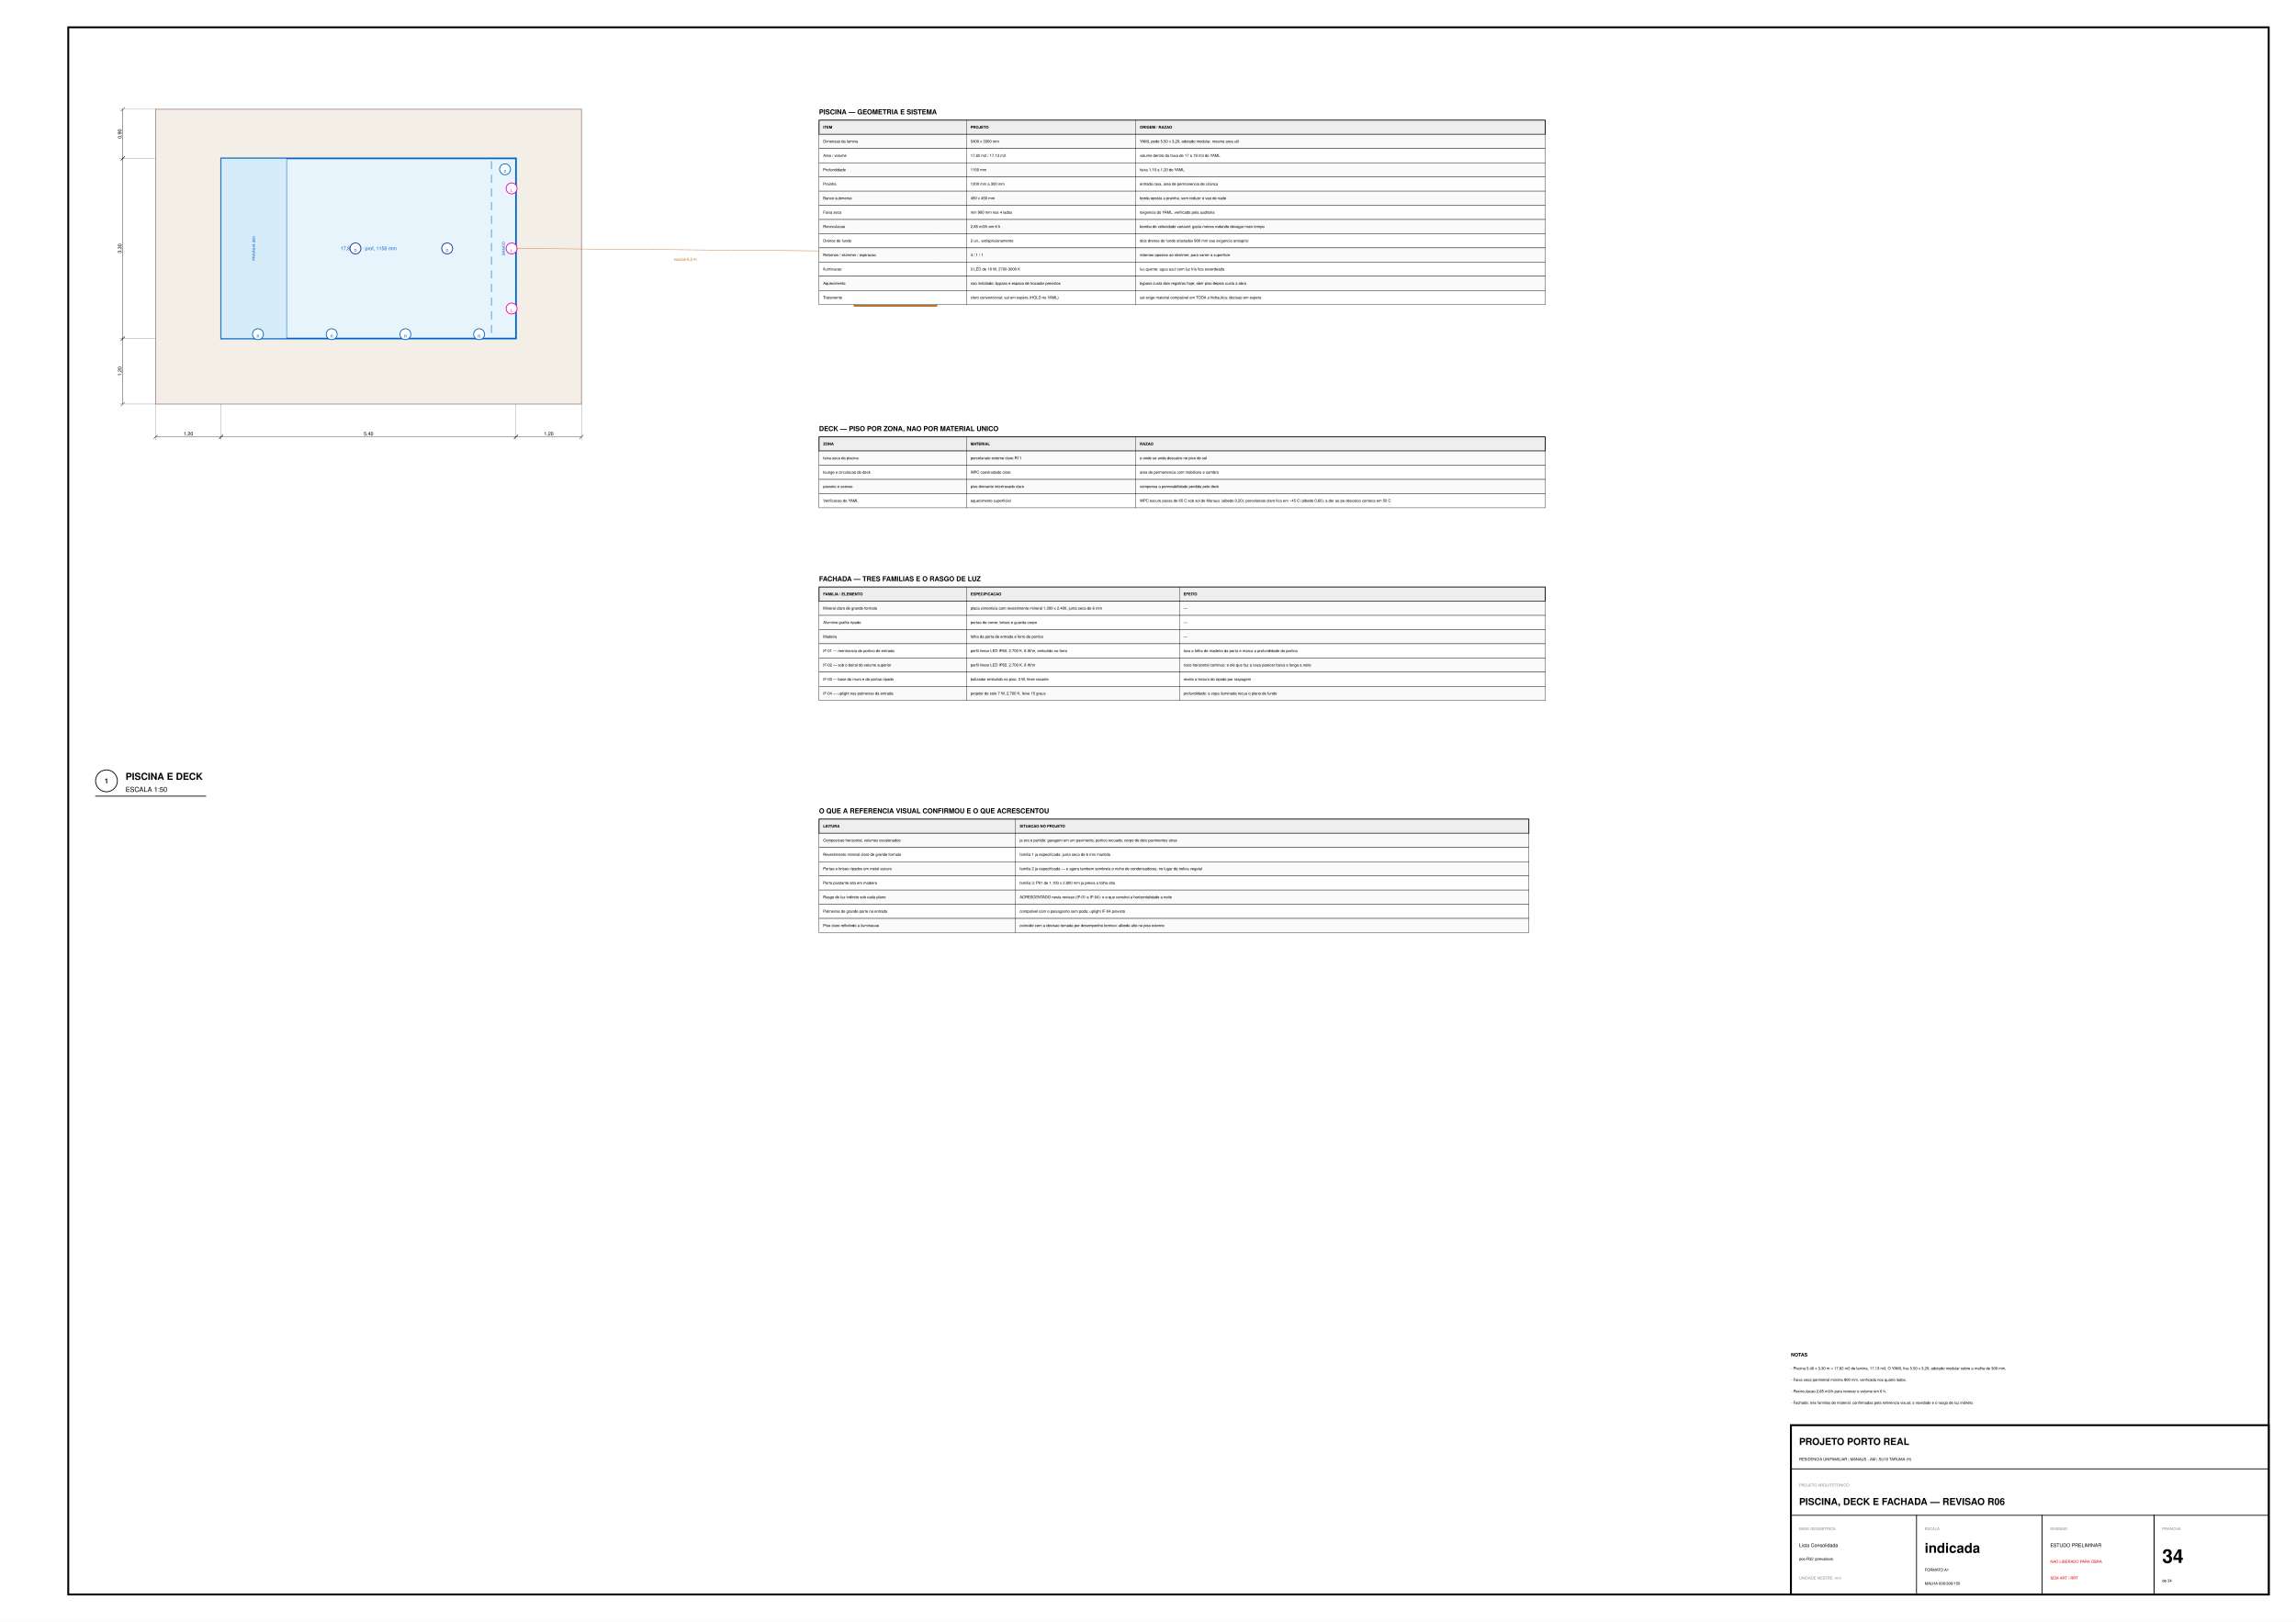
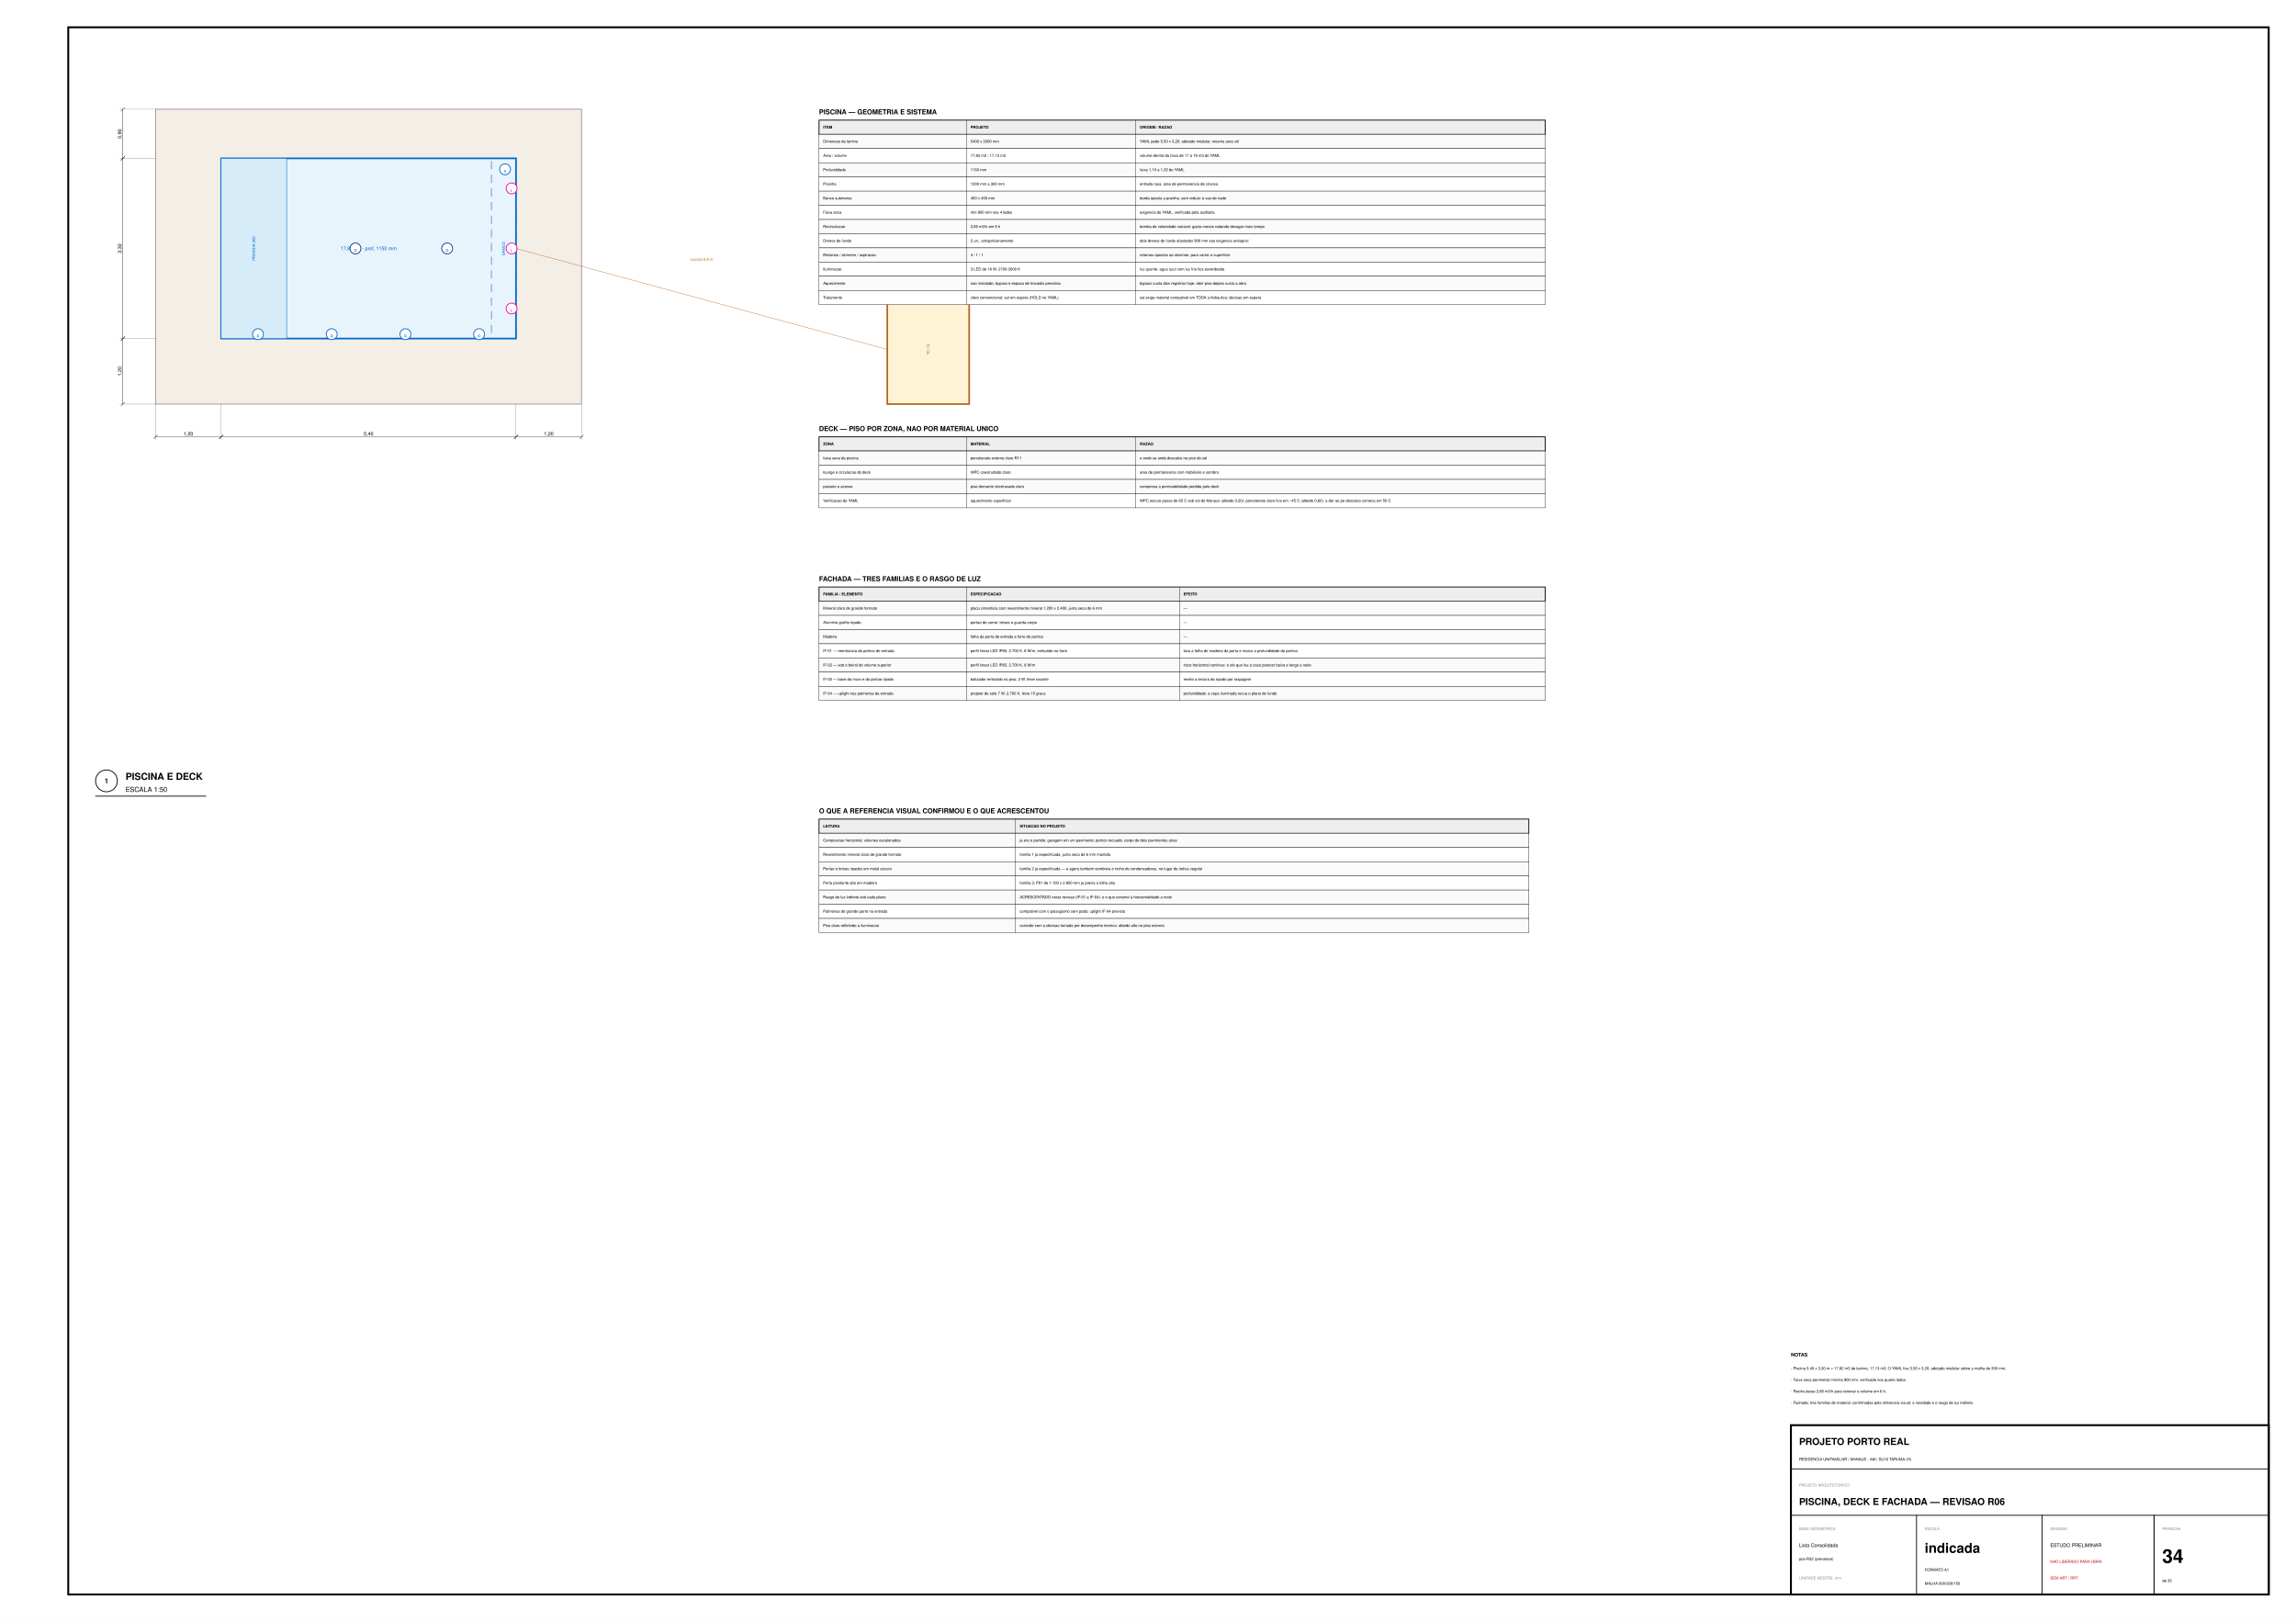
<svg xmlns="http://www.w3.org/2000/svg" version="1.1" width="841mm" height="594mm" viewBox="0 0 841 594">
  <rect width="841" height="594" fill="#ffffff" />
  <rect x="25.0" y="10" width="806.00" height="574.00" fill="none" stroke="#000" stroke-width="0.7" />
  <polygon points="656.000,522.000 831.000,522.000 831.000,584.000 656.000,584.000" stroke="#000000" stroke-width="0.7" fill="#fff" stroke-linejoin="miter" />
  <text x="659.000" y="528.000" font-family="Helvetica, Arial, sans-serif" font-size="3.50" font-weight="bold" fill="#000000" text-anchor="start" dominant-baseline="middle">PROJETO PORTO REAL</text>
  <text x="659.000" y="534.500" font-family="Helvetica, Arial, sans-serif" font-size="1.40" font-weight="normal" fill="#000000" text-anchor="start" dominant-baseline="middle">RESIDENCIA UNIFAMILIAR  |  MANAUS - AM  |  SU16 TARUMA (H)</text>
  <line x1="656.000" y1="538.000" x2="831.000" y2="538.000" stroke="#000000" stroke-width="0.3" fill="none" stroke-linecap="round" />
  <text x="659.000" y="544.000" font-family="Helvetica, Arial, sans-serif" font-size="1.40" font-weight="normal" fill="#8a8a8a" text-anchor="start" dominant-baseline="middle">PROJETO ARQUITETONICO</text>
  <text x="659.000" y="550.000" font-family="Helvetica, Arial, sans-serif" font-size="3.50" font-weight="bold" fill="#000000" text-anchor="start" dominant-baseline="middle">PISCINA, DECK E FACHADA — REVISAO R06</text>
  <line x1="656.000" y1="555.000" x2="831.000" y2="555.000" stroke="#000000" stroke-width="0.3" fill="none" stroke-linecap="round" />
  <line x1="702.000" y1="555.000" x2="702.000" y2="584.000" stroke="#000000" stroke-width="0.3" fill="none" stroke-linecap="round" />
  <line x1="748.000" y1="555.000" x2="748.000" y2="584.000" stroke="#000000" stroke-width="0.3" fill="none" stroke-linecap="round" />
  <line x1="789.000" y1="555.000" x2="789.000" y2="584.000" stroke="#000000" stroke-width="0.3" fill="none" stroke-linecap="round" />
  <line x1="789.000" y1="555.000" x2="789.000" y2="584.000" stroke="#000000" stroke-width="0.3" fill="none" stroke-linecap="round" />
  <text x="659.000" y="560.000" font-family="Helvetica, Arial, sans-serif" font-size="1.40" font-weight="normal" fill="#8a8a8a" text-anchor="start" dominant-baseline="middle">BASE GEOMETRICA</text>
  <text x="659.000" y="566.000" font-family="Helvetica, Arial, sans-serif" font-size="1.80" font-weight="normal" fill="#000000" text-anchor="start" dominant-baseline="middle">Lista Consolidada</text>
  <text x="659.000" y="571.000" font-family="Helvetica, Arial, sans-serif" font-size="1.40" font-weight="normal" fill="#000000" text-anchor="start" dominant-baseline="middle">pos-R32 (prevalece)</text>
  <text x="659.000" y="578.000" font-family="Helvetica, Arial, sans-serif" font-size="1.40" font-weight="normal" fill="#8a8a8a" text-anchor="start" dominant-baseline="middle">UNIDADE MESTRE: mm</text>
  <text x="705.000" y="560.000" font-family="Helvetica, Arial, sans-serif" font-size="1.40" font-weight="normal" fill="#8a8a8a" text-anchor="start" dominant-baseline="middle">ESCALA</text>
  <text x="705.000" y="567.000" font-family="Helvetica, Arial, sans-serif" font-size="5.00" font-weight="bold" fill="#000000" text-anchor="start" dominant-baseline="middle">indicada</text>
  <text x="705.000" y="575.000" font-family="Helvetica, Arial, sans-serif" font-size="1.40" font-weight="normal" fill="#000000" text-anchor="start" dominant-baseline="middle">FORMATO A1</text>
  <text x="705.000" y="580.000" font-family="Helvetica, Arial, sans-serif" font-size="1.40" font-weight="normal" fill="#000000" text-anchor="start" dominant-baseline="middle">MALHA 600/300/150</text>
  <text x="751.000" y="560.000" font-family="Helvetica, Arial, sans-serif" font-size="1.40" font-weight="normal" fill="#8a8a8a" text-anchor="start" dominant-baseline="middle">EMISSAO</text>
  <text x="751.000" y="566.000" font-family="Helvetica, Arial, sans-serif" font-size="1.80" font-weight="normal" fill="#000000" text-anchor="start" dominant-baseline="middle">ESTUDO PRELIMINAR</text>
  <text x="751.000" y="572.000" font-family="Helvetica, Arial, sans-serif" font-size="1.40" font-weight="normal" fill="#c00" text-anchor="start" dominant-baseline="middle">NAO LIBERADO PARA OBRA</text>
  <text x="751.000" y="578.000" font-family="Helvetica, Arial, sans-serif" font-size="1.40" font-weight="normal" fill="#c00" text-anchor="start" dominant-baseline="middle">SEM ART / RRT</text>
  <text x="792.000" y="560.000" font-family="Helvetica, Arial, sans-serif" font-size="1.40" font-weight="normal" fill="#8a8a8a" text-anchor="start" dominant-baseline="middle">PRANCHA</text>
  <text x="792.000" y="570.000" font-family="Helvetica, Arial, sans-serif" font-size="7.00" font-weight="bold" fill="#000000" text-anchor="start" dominant-baseline="middle">34</text>
-   <text x="792.000" y="579.000" font-family="Helvetica, Arial, sans-serif" font-size="1.40" font-weight="normal" fill="#000000" text-anchor="start" dominant-baseline="middle">de 34</text>
+   <text x="792.000" y="579.000" font-family="Helvetica, Arial, sans-serif" font-size="1.40" font-weight="normal" fill="#000000" text-anchor="start" dominant-baseline="middle">de 35</text>
  <text x="656.000" y="496.200" font-family="Helvetica, Arial, sans-serif" font-size="1.80" font-weight="bold" fill="#000000" text-anchor="start" dominant-baseline="middle">NOTAS</text>
  <text x="656.000" y="501.200" font-family="Helvetica, Arial, sans-serif" font-size="1.40" font-weight="normal" fill="#000000" text-anchor="start" dominant-baseline="middle">- Piscina 5,40 x 3,30 m = 17,82 m2 de lamina, 17,13 m3, O YAML fixa 5,50 x 3,20; adotado modular sobre a malha de 300 mm,</text>
  <text x="656.000" y="505.400" font-family="Helvetica, Arial, sans-serif" font-size="1.40" font-weight="normal" fill="#000000" text-anchor="start" dominant-baseline="middle">- Faixa seca perimetral minima 900 mm, verificada nos quatro lados.</text>
  <text x="656.000" y="509.600" font-family="Helvetica, Arial, sans-serif" font-size="1.40" font-weight="normal" fill="#000000" text-anchor="start" dominant-baseline="middle">- Recirculacao 2,85 m3/h para renovar o volume em 6 h,</text>
  <text x="656.000" y="513.800" font-family="Helvetica, Arial, sans-serif" font-size="1.40" font-weight="normal" fill="#000000" text-anchor="start" dominant-baseline="middle">- Fachada: tres familias de material, confirmadas pela referencia visual; a novidade e o rasgo de luz indireto.</text>
  <circle cx="39.000" cy="286.000" r="4.000" stroke="#000000" stroke-width="0.3" fill="none" />
  <text x="39.000" y="286.000" font-family="Helvetica, Arial, sans-serif" font-size="2.50" font-weight="bold" fill="#000000" text-anchor="middle" dominant-baseline="middle">1</text>
  <text x="46.000" y="284.400" font-family="Helvetica, Arial, sans-serif" font-size="3.50" font-weight="bold" fill="#000000" text-anchor="start" dominant-baseline="middle">PISCINA E DECK</text>
  <text x="46.000" y="289.200" font-family="Helvetica, Arial, sans-serif" font-size="2.50" font-weight="normal" fill="#000000" text-anchor="start" dominant-baseline="middle">ESCALA 1:50</text>
  <line x1="35.000" y1="291.600" x2="75.400" y2="291.600" stroke="#000000" stroke-width="0.3" fill="none" stroke-linecap="round" />
  <polygon points="57.000,148.000 213.000,148.000 213.000,40.000 57.000,40.000" stroke="#a89" stroke-width="0.3" fill="#f3efe6" stroke-linejoin="miter" />
  <polygon points="81.000,124.000 189.000,124.000 189.000,58.000 81.000,58.000" stroke="#06c" stroke-width="0.6" fill="#e8f4fb" stroke-linejoin="miter" />
  <polygon points="81.000,124.000 105.000,124.000 105.000,58.000 81.000,58.000" stroke="#06c" stroke-width="0.18" fill="#d6ecf8" stroke-linejoin="miter" />
  <text x="93.000" y="91.000" font-family="Helvetica, Arial, sans-serif" font-size="1.40" font-weight="normal" fill="#06c" text-anchor="middle" dominant-baseline="middle" transform="rotate(-90.00 93.000 91.000)">PRAINHA 300</text>
  <polygon points="180.000,124.000 189.000,124.000 189.000,58.000 180.000,58.000" stroke="#06c" stroke-width="0.2" fill="none" stroke-dasharray="3,2" stroke-linejoin="miter" />
  <text x="184.500" y="91.000" font-family="Helvetica, Arial, sans-serif" font-size="1.40" font-weight="normal" fill="#06c" text-anchor="middle" dominant-baseline="middle" transform="rotate(-90.00 184.500 91.000)">BANCO</text>
  <text x="135.000" y="91.000" font-family="Helvetica, Arial, sans-serif" font-size="1.80" font-weight="normal" fill="#06c" text-anchor="middle" dominant-baseline="middle">17,82 m2  ·  prof, 1150 mm</text>
  <circle cx="94.500" cy="122.400" r="2.000" stroke="#06c" stroke-width="0.3" fill="#fff" />
  <text x="94.500" y="123.200" font-family="Helvetica, Arial, sans-serif" font-size="1.40" font-weight="normal" fill="#06c" text-anchor="middle" dominant-baseline="middle">R</text>
  <circle cx="121.500" cy="122.400" r="2.000" stroke="#06c" stroke-width="0.3" fill="#fff" />
  <text x="121.500" y="123.200" font-family="Helvetica, Arial, sans-serif" font-size="1.40" font-weight="normal" fill="#06c" text-anchor="middle" dominant-baseline="middle">R</text>
  <circle cx="148.500" cy="122.400" r="2.000" stroke="#06c" stroke-width="0.3" fill="#fff" />
  <text x="148.500" y="123.200" font-family="Helvetica, Arial, sans-serif" font-size="1.40" font-weight="normal" fill="#06c" text-anchor="middle" dominant-baseline="middle">R</text>
  <circle cx="175.500" cy="122.400" r="2.000" stroke="#06c" stroke-width="0.3" fill="#fff" />
  <text x="175.500" y="123.200" font-family="Helvetica, Arial, sans-serif" font-size="1.40" font-weight="normal" fill="#06c" text-anchor="middle" dominant-baseline="middle">R</text>
  <circle cx="130.200" cy="91.000" r="2.000" stroke="#039" stroke-width="0.3" fill="#fff" />
  <text x="130.200" y="91.800" font-family="Helvetica, Arial, sans-serif" font-size="1.40" font-weight="normal" fill="#039" text-anchor="middle" dominant-baseline="middle">D</text>
  <circle cx="163.800" cy="91.000" r="2.000" stroke="#039" stroke-width="0.3" fill="#fff" />
  <text x="163.800" y="91.800" font-family="Helvetica, Arial, sans-serif" font-size="1.40" font-weight="normal" fill="#039" text-anchor="middle" dominant-baseline="middle">D</text>
  <circle cx="185.000" cy="62.000" r="2.000" stroke="#06c" stroke-width="0.3" fill="#fff" />
  <text x="185.000" y="62.800" font-family="Helvetica, Arial, sans-serif" font-size="1.40" font-weight="normal" fill="#06c" text-anchor="middle" dominant-baseline="middle">S</text>
  <circle cx="187.400" cy="113.000" r="2.000" stroke="#e0a" stroke-width="0.3" fill="#fff" />
  <text x="187.400" y="113.800" font-family="Helvetica, Arial, sans-serif" font-size="1.40" font-weight="normal" fill="#e0a" text-anchor="middle" dominant-baseline="middle">L</text>
  <circle cx="187.400" cy="91.000" r="2.000" stroke="#e0a" stroke-width="0.3" fill="#fff" />
  <text x="187.400" y="91.800" font-family="Helvetica, Arial, sans-serif" font-size="1.40" font-weight="normal" fill="#e0a" text-anchor="middle" dominant-baseline="middle">L</text>
  <circle cx="187.400" cy="69.000" r="2.000" stroke="#e0a" stroke-width="0.3" fill="#fff" />
  <text x="187.400" y="69.800" font-family="Helvetica, Arial, sans-serif" font-size="1.40" font-weight="normal" fill="#e0a" text-anchor="middle" dominant-baseline="middle">L</text>
  <line x1="57.000" y1="148.000" x2="57.000" y2="161.200" stroke="#8a8a8a" stroke-width="0.13" fill="none" stroke-linecap="round" />
  <line x1="81.000" y1="148.000" x2="81.000" y2="161.200" stroke="#8a8a8a" stroke-width="0.13" fill="none" stroke-linecap="round" />
  <line x1="189.000" y1="148.000" x2="189.000" y2="161.200" stroke="#8a8a8a" stroke-width="0.13" fill="none" stroke-linecap="round" />
  <line x1="213.000" y1="148.000" x2="213.000" y2="161.200" stroke="#8a8a8a" stroke-width="0.13" fill="none" stroke-linecap="round" />
  <line x1="57.000" y1="160.000" x2="213.000" y2="160.000" stroke="#000000" stroke-width="0.13" fill="none" stroke-linecap="round" />
  <line x1="56.300" y1="160.700" x2="57.700" y2="159.300" stroke="#000000" stroke-width="0.13" fill="none" stroke-linecap="round" />
  <line x1="80.300" y1="160.700" x2="81.700" y2="159.300" stroke="#000000" stroke-width="0.13" fill="none" stroke-linecap="round" />
  <text x="69.000" y="158.884" font-family="Helvetica, Arial, sans-serif" font-size="1.80" font-weight="normal" fill="#000000" text-anchor="middle" dominant-baseline="middle">1,20</text>
  <line x1="80.300" y1="160.700" x2="81.700" y2="159.300" stroke="#000000" stroke-width="0.13" fill="none" stroke-linecap="round" />
  <line x1="188.300" y1="160.700" x2="189.700" y2="159.300" stroke="#000000" stroke-width="0.13" fill="none" stroke-linecap="round" />
  <text x="135.000" y="158.884" font-family="Helvetica, Arial, sans-serif" font-size="1.80" font-weight="normal" fill="#000000" text-anchor="middle" dominant-baseline="middle">5,40</text>
  <line x1="188.300" y1="160.700" x2="189.700" y2="159.300" stroke="#000000" stroke-width="0.13" fill="none" stroke-linecap="round" />
  <line x1="212.300" y1="160.700" x2="213.700" y2="159.300" stroke="#000000" stroke-width="0.13" fill="none" stroke-linecap="round" />
  <text x="201.000" y="158.884" font-family="Helvetica, Arial, sans-serif" font-size="1.80" font-weight="normal" fill="#000000" text-anchor="middle" dominant-baseline="middle">1,20</text>
  <line x1="57.000" y1="148.000" x2="43.800" y2="148.000" stroke="#8a8a8a" stroke-width="0.13" fill="none" stroke-linecap="round" />
  <line x1="57.000" y1="124.000" x2="43.800" y2="124.000" stroke="#8a8a8a" stroke-width="0.13" fill="none" stroke-linecap="round" />
  <line x1="57.000" y1="58.000" x2="43.800" y2="58.000" stroke="#8a8a8a" stroke-width="0.13" fill="none" stroke-linecap="round" />
  <line x1="57.000" y1="40.000" x2="43.800" y2="40.000" stroke="#8a8a8a" stroke-width="0.13" fill="none" stroke-linecap="round" />
  <line x1="45.000" y1="148.000" x2="45.000" y2="40.000" stroke="#000000" stroke-width="0.13" fill="none" stroke-linecap="round" />
  <line x1="44.300" y1="148.700" x2="45.700" y2="147.300" stroke="#000000" stroke-width="0.13" fill="none" stroke-linecap="round" />
  <line x1="44.300" y1="124.700" x2="45.700" y2="123.300" stroke="#000000" stroke-width="0.13" fill="none" stroke-linecap="round" />
  <text x="43.884" y="136.000" font-family="Helvetica, Arial, sans-serif" font-size="1.80" font-weight="normal" fill="#000000" text-anchor="middle" dominant-baseline="middle" transform="rotate(-90.00 43.884 136.000)">1,20</text>
  <line x1="44.300" y1="124.700" x2="45.700" y2="123.300" stroke="#000000" stroke-width="0.13" fill="none" stroke-linecap="round" />
  <line x1="44.300" y1="58.700" x2="45.700" y2="57.300" stroke="#000000" stroke-width="0.13" fill="none" stroke-linecap="round" />
  <text x="43.884" y="91.000" font-family="Helvetica, Arial, sans-serif" font-size="1.80" font-weight="normal" fill="#000000" text-anchor="middle" dominant-baseline="middle" transform="rotate(-90.00 43.884 91.000)">3,30</text>
  <line x1="44.300" y1="58.700" x2="45.700" y2="57.300" stroke="#000000" stroke-width="0.13" fill="none" stroke-linecap="round" />
  <line x1="44.300" y1="40.700" x2="45.700" y2="39.300" stroke="#000000" stroke-width="0.13" fill="none" stroke-linecap="round" />
  <text x="43.884" y="49.000" font-family="Helvetica, Arial, sans-serif" font-size="1.80" font-weight="normal" fill="#000000" text-anchor="middle" dominant-baseline="middle" transform="rotate(-90.00 43.884 49.000)">0,90</text>
-   <polygon points="313.000,112.000 343.000,112.000 343.000,72.000 313.000,72.000" stroke="#b5651d" stroke-width="0.6" fill="#fff3d6" stroke-linejoin="miter" />
-   <text x="328.000" y="92.000" font-family="Helvetica, Arial, sans-serif" font-size="1.40" font-weight="normal" fill="#b5651d" text-anchor="middle" dominant-baseline="middle" transform="rotate(-90.00 328.000 92.000)">TC-13</text>
-   <line x1="189.000" y1="91.000" x2="313.000" y2="92.000" stroke="#b5651d" stroke-width="0.13" fill="none" stroke-linecap="round" />
-   <text x="251.000" y="95.000" font-family="Helvetica, Arial, sans-serif" font-size="1.40" font-weight="normal" fill="#b5651d" text-anchor="middle" dominant-baseline="middle">succao 6,2 m</text>
+   <polygon points="325.000,148.000 355.000,148.000 355.000,108.000 325.000,108.000" stroke="#b5651d" stroke-width="0.6" fill="#fff3d6" stroke-linejoin="miter" />
+   <text x="340.000" y="128.000" font-family="Helvetica, Arial, sans-serif" font-size="1.40" font-weight="normal" fill="#b5651d" text-anchor="middle" dominant-baseline="middle" transform="rotate(-90.00 340.000 128.000)">TC-13</text>
+   <line x1="189.000" y1="91.000" x2="325.000" y2="128.000" stroke="#b5651d" stroke-width="0.13" fill="none" stroke-linecap="round" />
+   <text x="257.000" y="95.000" font-family="Helvetica, Arial, sans-serif" font-size="1.40" font-weight="normal" fill="#b5651d" text-anchor="middle" dominant-baseline="middle">succao 6,8 m</text>
  <text x="300.000" y="41.000" font-family="Helvetica, Arial, sans-serif" font-size="2.50" font-weight="bold" fill="#000000" text-anchor="start" dominant-baseline="middle">PISCINA — GEOMETRIA E SISTEMA</text>
  <polygon points="300.000,44.000 566.000,44.000 566.000,49.200 300.000,49.200" stroke="#000000" stroke-width="0.3" fill="#eee" stroke-linejoin="miter" />
  <text x="301.500" y="46.600" font-family="Helvetica, Arial, sans-serif" font-size="1.40" font-weight="bold" fill="#000000" text-anchor="start" dominant-baseline="middle">ITEM</text>
  <text x="355.500" y="46.600" font-family="Helvetica, Arial, sans-serif" font-size="1.40" font-weight="bold" fill="#000000" text-anchor="start" dominant-baseline="middle">PROJETO</text>
  <text x="417.500" y="46.600" font-family="Helvetica, Arial, sans-serif" font-size="1.40" font-weight="bold" fill="#000000" text-anchor="start" dominant-baseline="middle">ORIGEM / RAZAO</text>
  <polygon points="300.000,49.200 566.000,49.200 566.000,54.400 300.000,54.400" stroke="#000000" stroke-width="0.13" fill="#fafafa" stroke-linejoin="miter" />
  <text x="301.500" y="51.800" font-family="Helvetica, Arial, sans-serif" font-size="1.40" font-weight="normal" fill="#000000" text-anchor="start" dominant-baseline="middle">Dimensao da lamina</text>
  <text x="355.500" y="51.800" font-family="Helvetica, Arial, sans-serif" font-size="1.40" font-weight="normal" fill="#000000" text-anchor="start" dominant-baseline="middle">5400 x 3300 mm</text>
  <text x="417.500" y="51.800" font-family="Helvetica, Arial, sans-serif" font-size="1.40" font-weight="normal" fill="#000000" text-anchor="start" dominant-baseline="middle">YAML pede 5,50 x 3,20; adotado modular, mesma area util</text>
  <polygon points="300.000,54.400 566.000,54.400 566.000,59.600 300.000,59.600" stroke="#000000" stroke-width="0.13" fill="#fff" stroke-linejoin="miter" />
  <text x="301.500" y="57.000" font-family="Helvetica, Arial, sans-serif" font-size="1.40" font-weight="normal" fill="#000000" text-anchor="start" dominant-baseline="middle">Area / volume</text>
  <text x="355.500" y="57.000" font-family="Helvetica, Arial, sans-serif" font-size="1.40" font-weight="normal" fill="#000000" text-anchor="start" dominant-baseline="middle">17,82 m2 / 17,13 m3</text>
  <text x="417.500" y="57.000" font-family="Helvetica, Arial, sans-serif" font-size="1.40" font-weight="normal" fill="#000000" text-anchor="start" dominant-baseline="middle">volume dentro da faixa de 17 a 19 m3 do YAML</text>
  <polygon points="300.000,59.600 566.000,59.600 566.000,64.800 300.000,64.800" stroke="#000000" stroke-width="0.13" fill="#fafafa" stroke-linejoin="miter" />
  <text x="301.500" y="62.200" font-family="Helvetica, Arial, sans-serif" font-size="1.40" font-weight="normal" fill="#000000" text-anchor="start" dominant-baseline="middle">Profundidade</text>
  <text x="355.500" y="62.200" font-family="Helvetica, Arial, sans-serif" font-size="1.40" font-weight="normal" fill="#000000" text-anchor="start" dominant-baseline="middle">1150 mm</text>
  <text x="417.500" y="62.200" font-family="Helvetica, Arial, sans-serif" font-size="1.40" font-weight="normal" fill="#000000" text-anchor="start" dominant-baseline="middle">faixa 1,10 a 1,20 do YAML</text>
  <polygon points="300.000,64.800 566.000,64.800 566.000,70.000 300.000,70.000" stroke="#000000" stroke-width="0.13" fill="#fff" stroke-linejoin="miter" />
  <text x="301.500" y="67.400" font-family="Helvetica, Arial, sans-serif" font-size="1.40" font-weight="normal" fill="#000000" text-anchor="start" dominant-baseline="middle">Prainha</text>
  <text x="355.500" y="67.400" font-family="Helvetica, Arial, sans-serif" font-size="1.40" font-weight="normal" fill="#000000" text-anchor="start" dominant-baseline="middle">1200 mm a 300 mm</text>
  <text x="417.500" y="67.400" font-family="Helvetica, Arial, sans-serif" font-size="1.40" font-weight="normal" fill="#000000" text-anchor="start" dominant-baseline="middle">entrada rasa, area de permanencia de crianca</text>
  <polygon points="300.000,70.000 566.000,70.000 566.000,75.200 300.000,75.200" stroke="#000000" stroke-width="0.13" fill="#fafafa" stroke-linejoin="miter" />
  <text x="301.500" y="72.600" font-family="Helvetica, Arial, sans-serif" font-size="1.40" font-weight="normal" fill="#000000" text-anchor="start" dominant-baseline="middle">Banco submerso</text>
  <text x="355.500" y="72.600" font-family="Helvetica, Arial, sans-serif" font-size="1.40" font-weight="normal" fill="#000000" text-anchor="start" dominant-baseline="middle">450 x 450 mm</text>
  <text x="417.500" y="72.600" font-family="Helvetica, Arial, sans-serif" font-size="1.40" font-weight="normal" fill="#000000" text-anchor="start" dominant-baseline="middle">borda oposta a prainha, sem reduzir o vao de nado</text>
  <polygon points="300.000,75.200 566.000,75.200 566.000,80.400 300.000,80.400" stroke="#000000" stroke-width="0.13" fill="#fff" stroke-linejoin="miter" />
  <text x="301.500" y="77.800" font-family="Helvetica, Arial, sans-serif" font-size="1.40" font-weight="normal" fill="#000000" text-anchor="start" dominant-baseline="middle">Faixa seca</text>
  <text x="355.500" y="77.800" font-family="Helvetica, Arial, sans-serif" font-size="1.40" font-weight="normal" fill="#000000" text-anchor="start" dominant-baseline="middle">min 900 mm nos 4 lados</text>
  <text x="417.500" y="77.800" font-family="Helvetica, Arial, sans-serif" font-size="1.40" font-weight="normal" fill="#000000" text-anchor="start" dominant-baseline="middle">exigencia do YAML, verificada pela auditoria</text>
  <polygon points="300.000,80.400 566.000,80.400 566.000,85.600 300.000,85.600" stroke="#000000" stroke-width="0.13" fill="#fafafa" stroke-linejoin="miter" />
  <text x="301.500" y="83.000" font-family="Helvetica, Arial, sans-serif" font-size="1.40" font-weight="normal" fill="#000000" text-anchor="start" dominant-baseline="middle">Recirculacao</text>
  <text x="355.500" y="83.000" font-family="Helvetica, Arial, sans-serif" font-size="1.40" font-weight="normal" fill="#000000" text-anchor="start" dominant-baseline="middle">2,85 m3/h em 6 h</text>
  <text x="417.500" y="83.000" font-family="Helvetica, Arial, sans-serif" font-size="1.40" font-weight="normal" fill="#000000" text-anchor="start" dominant-baseline="middle">bomba de velocidade variavel: gasta menos rodando devagar mais tempo</text>
  <polygon points="300.000,85.600 566.000,85.600 566.000,90.800 300.000,90.800" stroke="#000000" stroke-width="0.13" fill="#fff" stroke-linejoin="miter" />
  <text x="301.500" y="88.200" font-family="Helvetica, Arial, sans-serif" font-size="1.40" font-weight="normal" fill="#000000" text-anchor="start" dominant-baseline="middle">Drenos de fundo</text>
  <text x="355.500" y="88.200" font-family="Helvetica, Arial, sans-serif" font-size="1.40" font-weight="normal" fill="#000000" text-anchor="start" dominant-baseline="middle">2 un., antiaprisionamento</text>
  <text x="417.500" y="88.200" font-family="Helvetica, Arial, sans-serif" font-size="1.40" font-weight="normal" fill="#000000" text-anchor="start" dominant-baseline="middle">dois drenos de fundo afastados 900 mm sao exigencia antiaprisi</text>
  <polygon points="300.000,90.800 566.000,90.800 566.000,96.000 300.000,96.000" stroke="#000000" stroke-width="0.13" fill="#fafafa" stroke-linejoin="miter" />
  <text x="301.500" y="93.400" font-family="Helvetica, Arial, sans-serif" font-size="1.40" font-weight="normal" fill="#000000" text-anchor="start" dominant-baseline="middle">Retornos / skimmer / aspiracao</text>
  <text x="355.500" y="93.400" font-family="Helvetica, Arial, sans-serif" font-size="1.40" font-weight="normal" fill="#000000" text-anchor="start" dominant-baseline="middle">4 / 1 / 1</text>
  <text x="417.500" y="93.400" font-family="Helvetica, Arial, sans-serif" font-size="1.40" font-weight="normal" fill="#000000" text-anchor="start" dominant-baseline="middle">retornos opostos ao skimmer, para varrer a superficie</text>
  <polygon points="300.000,96.000 566.000,96.000 566.000,101.200 300.000,101.200" stroke="#000000" stroke-width="0.13" fill="#fff" stroke-linejoin="miter" />
  <text x="301.500" y="98.600" font-family="Helvetica, Arial, sans-serif" font-size="1.40" font-weight="normal" fill="#000000" text-anchor="start" dominant-baseline="middle">Iluminacao</text>
  <text x="355.500" y="98.600" font-family="Helvetica, Arial, sans-serif" font-size="1.40" font-weight="normal" fill="#000000" text-anchor="start" dominant-baseline="middle">3 LED de 18 W, 2700-3000 K</text>
  <text x="417.500" y="98.600" font-family="Helvetica, Arial, sans-serif" font-size="1.40" font-weight="normal" fill="#000000" text-anchor="start" dominant-baseline="middle">luz quente: agua azul com luz fria fica esverdeada</text>
  <polygon points="300.000,101.200 566.000,101.200 566.000,106.400 300.000,106.400" stroke="#000000" stroke-width="0.13" fill="#fafafa" stroke-linejoin="miter" />
  <text x="301.500" y="103.800" font-family="Helvetica, Arial, sans-serif" font-size="1.40" font-weight="normal" fill="#000000" text-anchor="start" dominant-baseline="middle">Aquecimento</text>
  <text x="355.500" y="103.800" font-family="Helvetica, Arial, sans-serif" font-size="1.40" font-weight="normal" fill="#000000" text-anchor="start" dominant-baseline="middle">nao instalado; bypass e espaco de trocador previstos</text>
  <text x="417.500" y="103.800" font-family="Helvetica, Arial, sans-serif" font-size="1.40" font-weight="normal" fill="#000000" text-anchor="start" dominant-baseline="middle">bypass custa dois registros hoje; abrir piso depois custa a obra</text>
  <polygon points="300.000,106.400 566.000,106.400 566.000,111.600 300.000,111.600" stroke="#000000" stroke-width="0.13" fill="#fff" stroke-linejoin="miter" />
  <text x="301.500" y="109.000" font-family="Helvetica, Arial, sans-serif" font-size="1.40" font-weight="normal" fill="#000000" text-anchor="start" dominant-baseline="middle">Tratamento</text>
  <text x="355.500" y="109.000" font-family="Helvetica, Arial, sans-serif" font-size="1.40" font-weight="normal" fill="#000000" text-anchor="start" dominant-baseline="middle">cloro convencional; sal em espera (HOLD no YAML)</text>
  <text x="417.500" y="109.000" font-family="Helvetica, Arial, sans-serif" font-size="1.40" font-weight="normal" fill="#000000" text-anchor="start" dominant-baseline="middle">sal exige material compativel em TODA a hidraulica; decisao em espera</text>
  <line x1="354.000" y1="44.000" x2="354.000" y2="111.600" stroke="#000000" stroke-width="0.13" fill="none" stroke-linecap="round" />
  <line x1="416.000" y1="44.000" x2="416.000" y2="111.600" stroke="#000000" stroke-width="0.13" fill="none" stroke-linecap="round" />
  <text x="300.000" y="157.000" font-family="Helvetica, Arial, sans-serif" font-size="2.50" font-weight="bold" fill="#000000" text-anchor="start" dominant-baseline="middle">DECK — PISO POR ZONA, NAO POR MATERIAL UNICO</text>
  <polygon points="300.000,160.000 566.000,160.000 566.000,165.200 300.000,165.200" stroke="#000000" stroke-width="0.3" fill="#eee" stroke-linejoin="miter" />
  <text x="301.500" y="162.600" font-family="Helvetica, Arial, sans-serif" font-size="1.40" font-weight="bold" fill="#000000" text-anchor="start" dominant-baseline="middle">ZONA</text>
  <text x="355.500" y="162.600" font-family="Helvetica, Arial, sans-serif" font-size="1.40" font-weight="bold" fill="#000000" text-anchor="start" dominant-baseline="middle">MATERIAL</text>
  <text x="417.500" y="162.600" font-family="Helvetica, Arial, sans-serif" font-size="1.40" font-weight="bold" fill="#000000" text-anchor="start" dominant-baseline="middle">RAZAO</text>
  <polygon points="300.000,165.200 566.000,165.200 566.000,170.400 300.000,170.400" stroke="#000000" stroke-width="0.13" fill="#fafafa" stroke-linejoin="miter" />
  <text x="301.500" y="167.800" font-family="Helvetica, Arial, sans-serif" font-size="1.40" font-weight="normal" fill="#000000" text-anchor="start" dominant-baseline="middle">faixa seca da piscina</text>
  <text x="355.500" y="167.800" font-family="Helvetica, Arial, sans-serif" font-size="1.40" font-weight="normal" fill="#000000" text-anchor="start" dominant-baseline="middle">porcelanato externo claro R11</text>
  <text x="417.500" y="167.800" font-family="Helvetica, Arial, sans-serif" font-size="1.40" font-weight="normal" fill="#000000" text-anchor="start" dominant-baseline="middle">e onde se anda descalco no pico do sol</text>
  <polygon points="300.000,170.400 566.000,170.400 566.000,175.600 300.000,175.600" stroke="#000000" stroke-width="0.13" fill="#fff" stroke-linejoin="miter" />
  <text x="301.500" y="173.000" font-family="Helvetica, Arial, sans-serif" font-size="1.40" font-weight="normal" fill="#000000" text-anchor="start" dominant-baseline="middle">lounge e circulacao do deck</text>
  <text x="355.500" y="173.000" font-family="Helvetica, Arial, sans-serif" font-size="1.40" font-weight="normal" fill="#000000" text-anchor="start" dominant-baseline="middle">WPC coextrudado claro</text>
  <text x="417.500" y="173.000" font-family="Helvetica, Arial, sans-serif" font-size="1.40" font-weight="normal" fill="#000000" text-anchor="start" dominant-baseline="middle">area de permanencia com mobiliario e sombra</text>
  <polygon points="300.000,175.600 566.000,175.600 566.000,180.800 300.000,180.800" stroke="#000000" stroke-width="0.13" fill="#fafafa" stroke-linejoin="miter" />
  <text x="301.500" y="178.200" font-family="Helvetica, Arial, sans-serif" font-size="1.40" font-weight="normal" fill="#000000" text-anchor="start" dominant-baseline="middle">passeio e acesso</text>
  <text x="355.500" y="178.200" font-family="Helvetica, Arial, sans-serif" font-size="1.40" font-weight="normal" fill="#000000" text-anchor="start" dominant-baseline="middle">piso drenante intertravado claro</text>
  <text x="417.500" y="178.200" font-family="Helvetica, Arial, sans-serif" font-size="1.40" font-weight="normal" fill="#000000" text-anchor="start" dominant-baseline="middle">compensa a permeabilidade perdida pelo deck</text>
  <polygon points="300.000,180.800 566.000,180.800 566.000,186.000 300.000,186.000" stroke="#000000" stroke-width="0.13" fill="#fff" stroke-linejoin="miter" />
  <text x="301.500" y="183.400" font-family="Helvetica, Arial, sans-serif" font-size="1.40" font-weight="normal" fill="#000000" text-anchor="start" dominant-baseline="middle">Verificacao do YAML</text>
  <text x="355.500" y="183.400" font-family="Helvetica, Arial, sans-serif" font-size="1.40" font-weight="normal" fill="#000000" text-anchor="start" dominant-baseline="middle">aquecimento superficial</text>
  <text x="417.500" y="183.400" font-family="Helvetica, Arial, sans-serif" font-size="1.40" font-weight="normal" fill="#000000" text-anchor="start" dominant-baseline="middle">WPC escuro passa de 65 C sob sol de Manaus (albedo 0,20); porcelanato claro fica em ~45 C (albedo 0,60); a dor ao pe descalco comeca em 50 C</text>
  <line x1="354.000" y1="160.000" x2="354.000" y2="186.000" stroke="#000000" stroke-width="0.13" fill="none" stroke-linecap="round" />
  <line x1="416.000" y1="160.000" x2="416.000" y2="186.000" stroke="#000000" stroke-width="0.13" fill="none" stroke-linecap="round" />
  <text x="300.000" y="212.000" font-family="Helvetica, Arial, sans-serif" font-size="2.50" font-weight="bold" fill="#000000" text-anchor="start" dominant-baseline="middle">FACHADA — TRES FAMILIAS E O RASGO DE LUZ</text>
  <polygon points="300.000,215.000 566.000,215.000 566.000,220.200 300.000,220.200" stroke="#000000" stroke-width="0.3" fill="#eee" stroke-linejoin="miter" />
  <text x="301.500" y="217.600" font-family="Helvetica, Arial, sans-serif" font-size="1.40" font-weight="bold" fill="#000000" text-anchor="start" dominant-baseline="middle">FAMILIA / ELEMENTO</text>
  <text x="355.500" y="217.600" font-family="Helvetica, Arial, sans-serif" font-size="1.40" font-weight="bold" fill="#000000" text-anchor="start" dominant-baseline="middle">ESPECIFICACAO</text>
  <text x="433.500" y="217.600" font-family="Helvetica, Arial, sans-serif" font-size="1.40" font-weight="bold" fill="#000000" text-anchor="start" dominant-baseline="middle">EFEITO</text>
  <polygon points="300.000,220.200 566.000,220.200 566.000,225.400 300.000,225.400" stroke="#000000" stroke-width="0.13" fill="#fafafa" stroke-linejoin="miter" />
  <text x="301.500" y="222.800" font-family="Helvetica, Arial, sans-serif" font-size="1.40" font-weight="normal" fill="#000000" text-anchor="start" dominant-baseline="middle">Mineral claro de grande formato</text>
  <text x="355.500" y="222.800" font-family="Helvetica, Arial, sans-serif" font-size="1.40" font-weight="normal" fill="#000000" text-anchor="start" dominant-baseline="middle">placa cimenticia com revestimento mineral 1.200 x 2.400, junta seca de 6 mm</text>
  <text x="433.500" y="222.800" font-family="Helvetica, Arial, sans-serif" font-size="1.40" font-weight="normal" fill="#000000" text-anchor="start" dominant-baseline="middle">—</text>
  <polygon points="300.000,225.400 566.000,225.400 566.000,230.600 300.000,230.600" stroke="#000000" stroke-width="0.13" fill="#fff" stroke-linejoin="miter" />
  <text x="301.500" y="228.000" font-family="Helvetica, Arial, sans-serif" font-size="1.40" font-weight="normal" fill="#000000" text-anchor="start" dominant-baseline="middle">Aluminio grafite ripado</text>
  <text x="355.500" y="228.000" font-family="Helvetica, Arial, sans-serif" font-size="1.40" font-weight="normal" fill="#000000" text-anchor="start" dominant-baseline="middle">portao de correr, brises e guarda-corpo</text>
  <text x="433.500" y="228.000" font-family="Helvetica, Arial, sans-serif" font-size="1.40" font-weight="normal" fill="#000000" text-anchor="start" dominant-baseline="middle">—</text>
  <polygon points="300.000,230.600 566.000,230.600 566.000,235.800 300.000,235.800" stroke="#000000" stroke-width="0.13" fill="#fafafa" stroke-linejoin="miter" />
  <text x="301.500" y="233.200" font-family="Helvetica, Arial, sans-serif" font-size="1.40" font-weight="normal" fill="#000000" text-anchor="start" dominant-baseline="middle">Madeira</text>
  <text x="355.500" y="233.200" font-family="Helvetica, Arial, sans-serif" font-size="1.40" font-weight="normal" fill="#000000" text-anchor="start" dominant-baseline="middle">folha da porta de entrada e forro do portico</text>
  <text x="433.500" y="233.200" font-family="Helvetica, Arial, sans-serif" font-size="1.40" font-weight="normal" fill="#000000" text-anchor="start" dominant-baseline="middle">—</text>
  <polygon points="300.000,235.800 566.000,235.800 566.000,241.000 300.000,241.000" stroke="#000000" stroke-width="0.13" fill="#fff" stroke-linejoin="miter" />
  <text x="301.500" y="238.400" font-family="Helvetica, Arial, sans-serif" font-size="1.40" font-weight="normal" fill="#000000" text-anchor="start" dominant-baseline="middle">IF-01 — reentrancia do portico de entrada</text>
  <text x="355.500" y="238.400" font-family="Helvetica, Arial, sans-serif" font-size="1.40" font-weight="normal" fill="#000000" text-anchor="start" dominant-baseline="middle">perfil linear LED IP65, 2.700 K, 8 W/m, embutido no forro</text>
  <text x="433.500" y="238.400" font-family="Helvetica, Arial, sans-serif" font-size="1.40" font-weight="normal" fill="#000000" text-anchor="start" dominant-baseline="middle">lava a folha de madeira da porta e marca a profundidade do portico</text>
  <polygon points="300.000,241.000 566.000,241.000 566.000,246.200 300.000,246.200" stroke="#000000" stroke-width="0.13" fill="#fafafa" stroke-linejoin="miter" />
  <text x="301.500" y="243.600" font-family="Helvetica, Arial, sans-serif" font-size="1.40" font-weight="normal" fill="#000000" text-anchor="start" dominant-baseline="middle">IF-02 — sob o beiral do volume superior</text>
  <text x="355.500" y="243.600" font-family="Helvetica, Arial, sans-serif" font-size="1.40" font-weight="normal" fill="#000000" text-anchor="start" dominant-baseline="middle">perfil linear LED IP65, 2.700 K, 8 W/m</text>
  <text x="433.500" y="243.600" font-family="Helvetica, Arial, sans-serif" font-size="1.40" font-weight="normal" fill="#000000" text-anchor="start" dominant-baseline="middle">risco horizontal continuo: e ele que faz a casa parecer baixa e longa a noite</text>
  <polygon points="300.000,246.200 566.000,246.200 566.000,251.400 300.000,251.400" stroke="#000000" stroke-width="0.13" fill="#fff" stroke-linejoin="miter" />
  <text x="301.500" y="248.800" font-family="Helvetica, Arial, sans-serif" font-size="1.40" font-weight="normal" fill="#000000" text-anchor="start" dominant-baseline="middle">IF-03 — base do muro e do portao ripado</text>
  <text x="355.500" y="248.800" font-family="Helvetica, Arial, sans-serif" font-size="1.40" font-weight="normal" fill="#000000" text-anchor="start" dominant-baseline="middle">balizador embutido no piso, 3 W, feixe rasante</text>
  <text x="433.500" y="248.800" font-family="Helvetica, Arial, sans-serif" font-size="1.40" font-weight="normal" fill="#000000" text-anchor="start" dominant-baseline="middle">revela a textura do ripado por raspagem</text>
  <polygon points="300.000,251.400 566.000,251.400 566.000,256.600 300.000,256.600" stroke="#000000" stroke-width="0.13" fill="#fafafa" stroke-linejoin="miter" />
  <text x="301.500" y="254.000" font-family="Helvetica, Arial, sans-serif" font-size="1.40" font-weight="normal" fill="#000000" text-anchor="start" dominant-baseline="middle">IF-04 — uplight nas palmeiras da entrada</text>
  <text x="355.500" y="254.000" font-family="Helvetica, Arial, sans-serif" font-size="1.40" font-weight="normal" fill="#000000" text-anchor="start" dominant-baseline="middle">projetor de solo 7 W, 2.700 K, feixe 15 graus</text>
  <text x="433.500" y="254.000" font-family="Helvetica, Arial, sans-serif" font-size="1.40" font-weight="normal" fill="#000000" text-anchor="start" dominant-baseline="middle">profundidade: a copa iluminada recua o plano de fundo</text>
  <line x1="354.000" y1="215.000" x2="354.000" y2="256.600" stroke="#000000" stroke-width="0.13" fill="none" stroke-linecap="round" />
  <line x1="432.000" y1="215.000" x2="432.000" y2="256.600" stroke="#000000" stroke-width="0.13" fill="none" stroke-linecap="round" />
  <text x="300.000" y="297.000" font-family="Helvetica, Arial, sans-serif" font-size="2.50" font-weight="bold" fill="#000000" text-anchor="start" dominant-baseline="middle">O QUE A REFERENCIA VISUAL CONFIRMOU E O QUE ACRESCENTOU</text>
  <polygon points="300.000,300.000 560.000,300.000 560.000,305.200 300.000,305.200" stroke="#000000" stroke-width="0.3" fill="#eee" stroke-linejoin="miter" />
  <text x="301.500" y="302.600" font-family="Helvetica, Arial, sans-serif" font-size="1.40" font-weight="bold" fill="#000000" text-anchor="start" dominant-baseline="middle">LEITURA</text>
  <text x="373.500" y="302.600" font-family="Helvetica, Arial, sans-serif" font-size="1.40" font-weight="bold" fill="#000000" text-anchor="start" dominant-baseline="middle">SITUACAO NO PROJETO</text>
  <polygon points="300.000,305.200 560.000,305.200 560.000,310.400 300.000,310.400" stroke="#000000" stroke-width="0.13" fill="#fafafa" stroke-linejoin="miter" />
  <text x="301.500" y="307.800" font-family="Helvetica, Arial, sans-serif" font-size="1.40" font-weight="normal" fill="#000000" text-anchor="start" dominant-baseline="middle">Composicao horizontal, volumes escalonados</text>
  <text x="373.500" y="307.800" font-family="Helvetica, Arial, sans-serif" font-size="1.40" font-weight="normal" fill="#000000" text-anchor="start" dominant-baseline="middle">ja era o partido: garagem em um pavimento, portico recuado, corpo de dois pavimentos atras</text>
  <polygon points="300.000,310.400 560.000,310.400 560.000,315.600 300.000,315.600" stroke="#000000" stroke-width="0.13" fill="#fff" stroke-linejoin="miter" />
  <text x="301.500" y="313.000" font-family="Helvetica, Arial, sans-serif" font-size="1.40" font-weight="normal" fill="#000000" text-anchor="start" dominant-baseline="middle">Revestimento mineral claro de grande formato</text>
  <text x="373.500" y="313.000" font-family="Helvetica, Arial, sans-serif" font-size="1.40" font-weight="normal" fill="#000000" text-anchor="start" dominant-baseline="middle">familia 1 ja especificada; junta seca de 6 mm mantida</text>
  <polygon points="300.000,315.600 560.000,315.600 560.000,320.800 300.000,320.800" stroke="#000000" stroke-width="0.13" fill="#fafafa" stroke-linejoin="miter" />
  <text x="301.500" y="318.200" font-family="Helvetica, Arial, sans-serif" font-size="1.40" font-weight="normal" fill="#000000" text-anchor="start" dominant-baseline="middle">Portao e brises ripados em metal escuro</text>
  <text x="373.500" y="318.200" font-family="Helvetica, Arial, sans-serif" font-size="1.40" font-weight="normal" fill="#000000" text-anchor="start" dominant-baseline="middle">familia 2 ja especificada — e agora tambem sombreia o nicho de condensadoras, no lugar da trelica vegetal</text>
  <polygon points="300.000,320.800 560.000,320.800 560.000,326.000 300.000,326.000" stroke="#000000" stroke-width="0.13" fill="#fff" stroke-linejoin="miter" />
  <text x="301.500" y="323.400" font-family="Helvetica, Arial, sans-serif" font-size="1.40" font-weight="normal" fill="#000000" text-anchor="start" dominant-baseline="middle">Porta pivotante alta em madeira</text>
  <text x="373.500" y="323.400" font-family="Helvetica, Arial, sans-serif" font-size="1.40" font-weight="normal" fill="#000000" text-anchor="start" dominant-baseline="middle">familia 3; P01 de 1.100 x 2.800 mm ja previa a folha alta</text>
  <polygon points="300.000,326.000 560.000,326.000 560.000,331.200 300.000,331.200" stroke="#000000" stroke-width="0.13" fill="#fafafa" stroke-linejoin="miter" />
  <text x="301.500" y="328.600" font-family="Helvetica, Arial, sans-serif" font-size="1.40" font-weight="normal" fill="#000000" text-anchor="start" dominant-baseline="middle">Rasgo de luz indireto sob cada plano</text>
  <text x="373.500" y="328.600" font-family="Helvetica, Arial, sans-serif" font-size="1.40" font-weight="normal" fill="#000000" text-anchor="start" dominant-baseline="middle">ACRESCENTADO nesta revisao (IF-01 a IF-04): e o que constroi a horizontalidade a noite</text>
  <polygon points="300.000,331.200 560.000,331.200 560.000,336.400 300.000,336.400" stroke="#000000" stroke-width="0.13" fill="#fff" stroke-linejoin="miter" />
  <text x="301.500" y="333.800" font-family="Helvetica, Arial, sans-serif" font-size="1.40" font-weight="normal" fill="#000000" text-anchor="start" dominant-baseline="middle">Palmeiras de grande porte na entrada</text>
  <text x="373.500" y="333.800" font-family="Helvetica, Arial, sans-serif" font-size="1.40" font-weight="normal" fill="#000000" text-anchor="start" dominant-baseline="middle">compativel com o paisagismo sem poda; uplight IF-04 previsto</text>
  <polygon points="300.000,336.400 560.000,336.400 560.000,341.600 300.000,341.600" stroke="#000000" stroke-width="0.13" fill="#fafafa" stroke-linejoin="miter" />
  <text x="301.500" y="339.000" font-family="Helvetica, Arial, sans-serif" font-size="1.40" font-weight="normal" fill="#000000" text-anchor="start" dominant-baseline="middle">Piso claro refletindo a iluminacao</text>
  <text x="373.500" y="339.000" font-family="Helvetica, Arial, sans-serif" font-size="1.40" font-weight="normal" fill="#000000" text-anchor="start" dominant-baseline="middle">coincide com a decisao tomada por desempenho termico: albedo alto no piso externo</text>
  <line x1="372.000" y1="300.000" x2="372.000" y2="341.600" stroke="#000000" stroke-width="0.13" fill="none" stroke-linecap="round" />
</svg>
